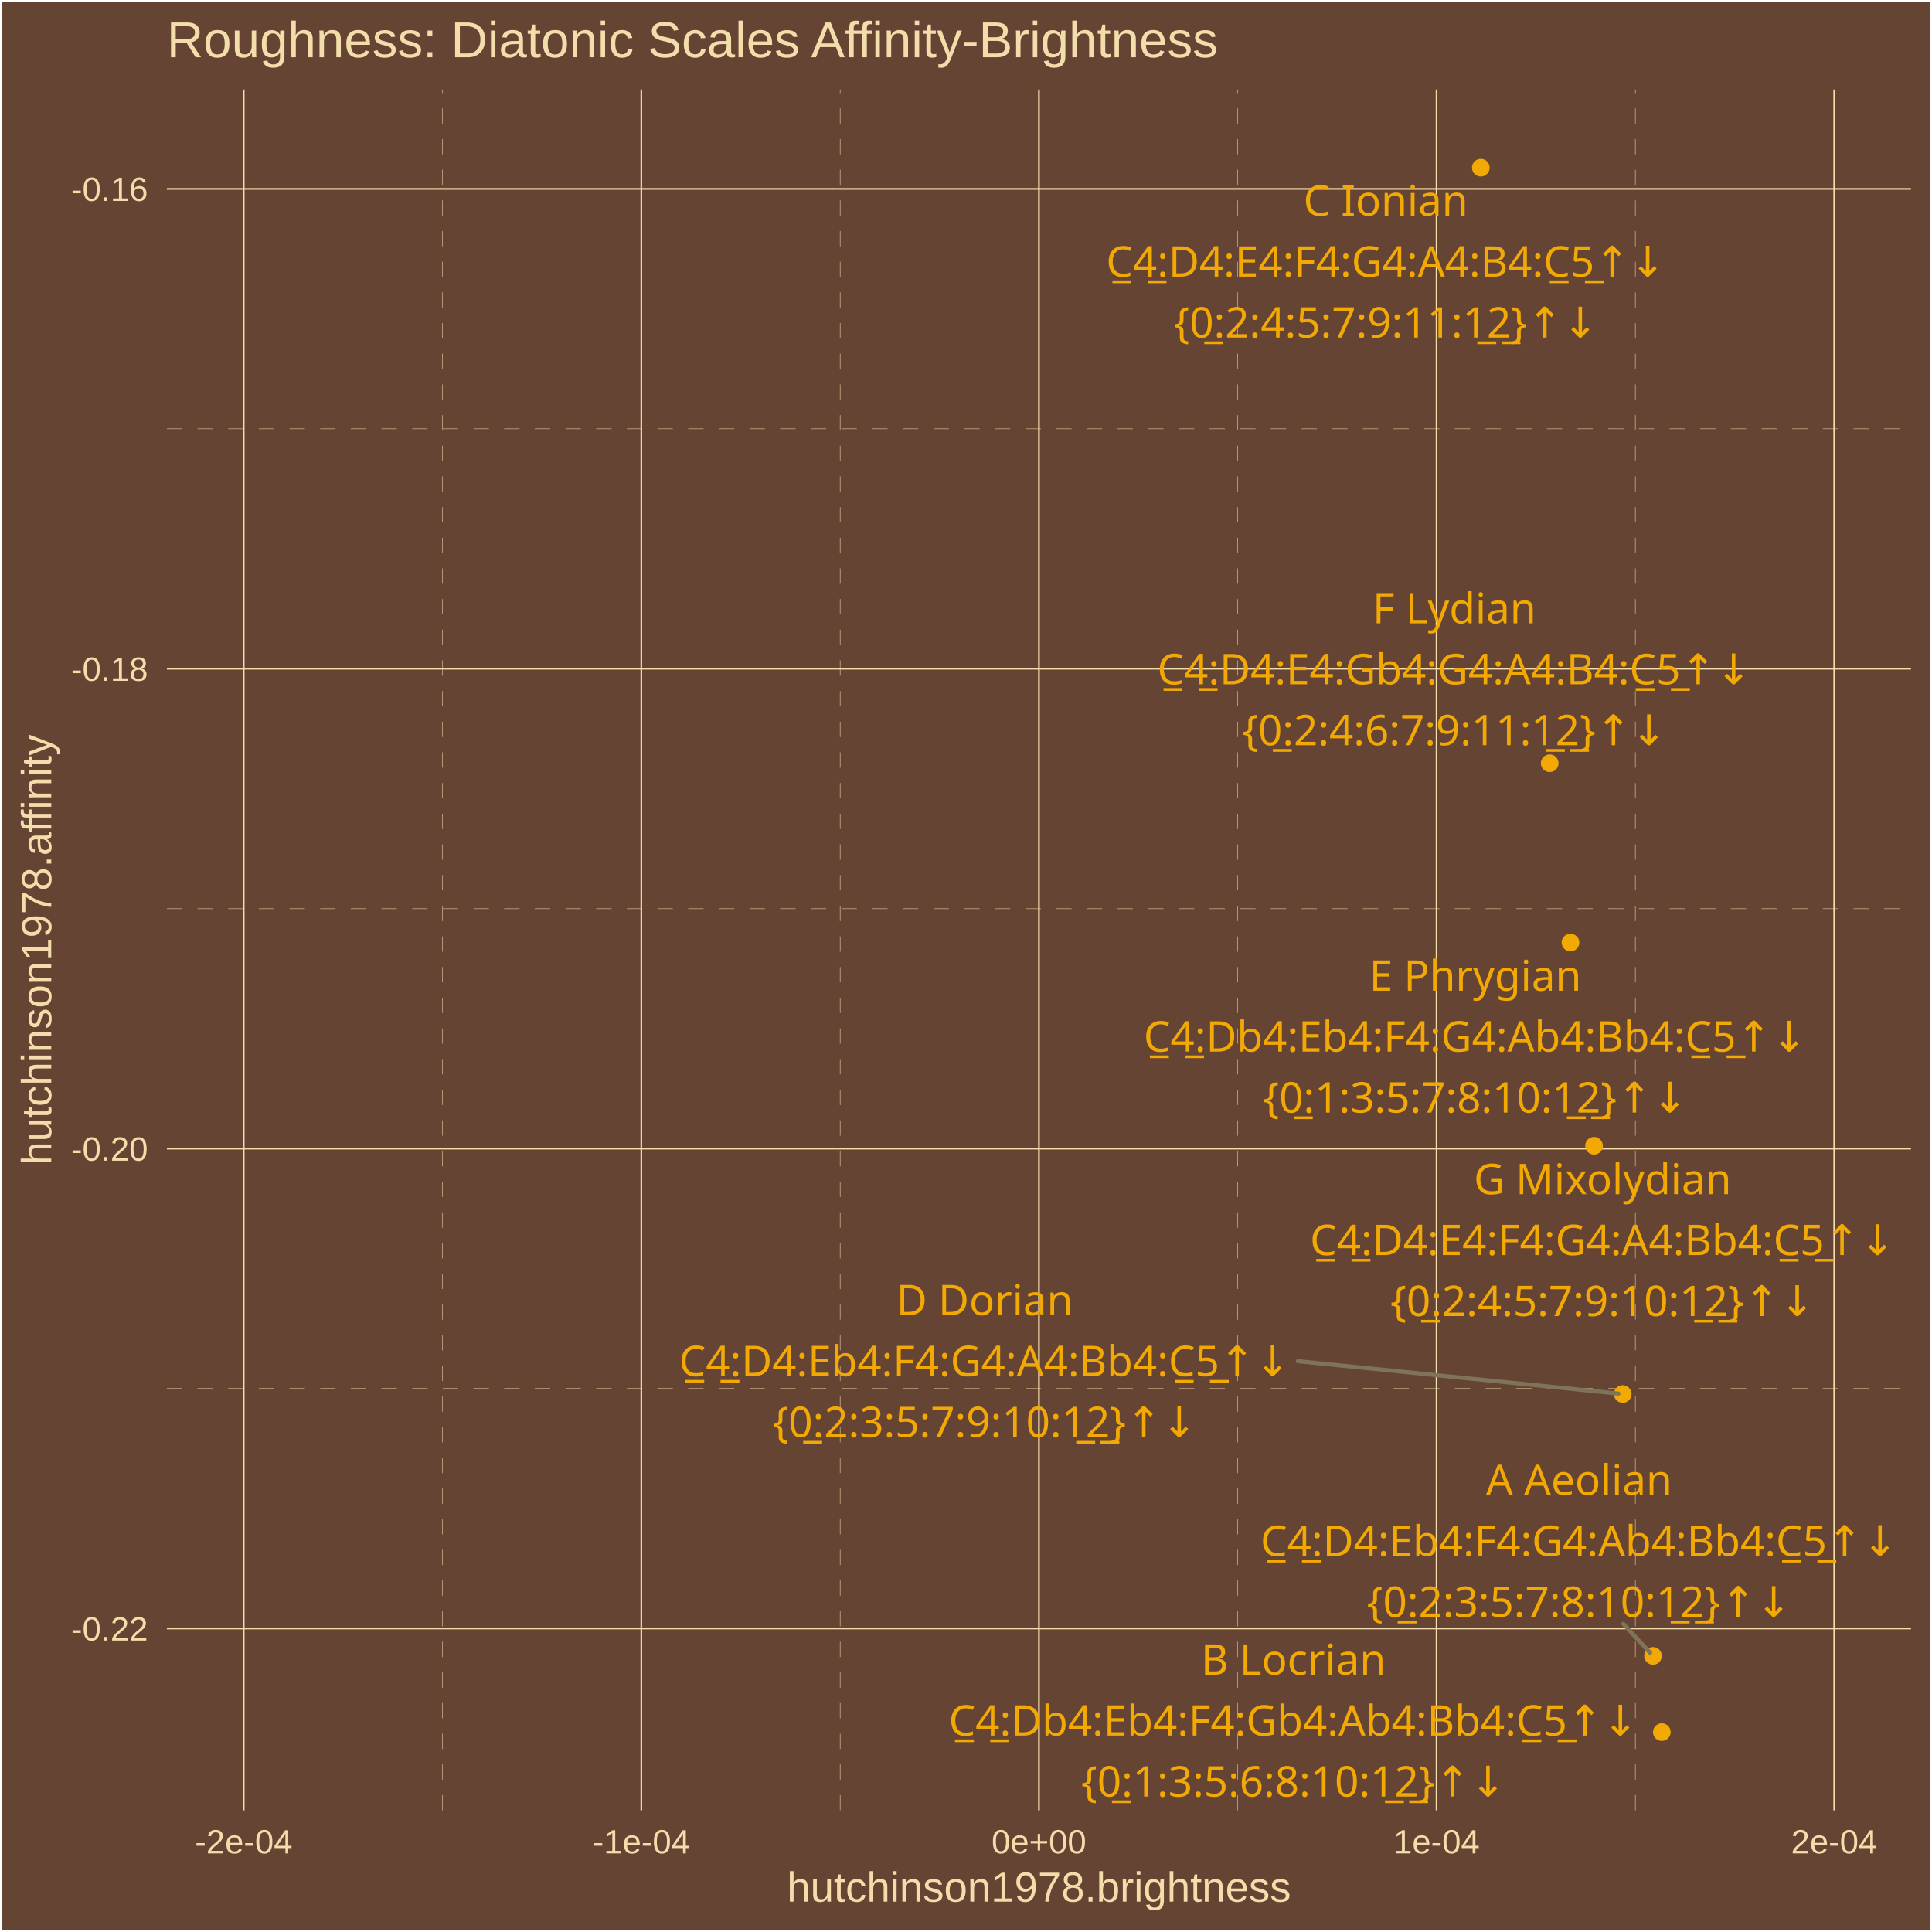
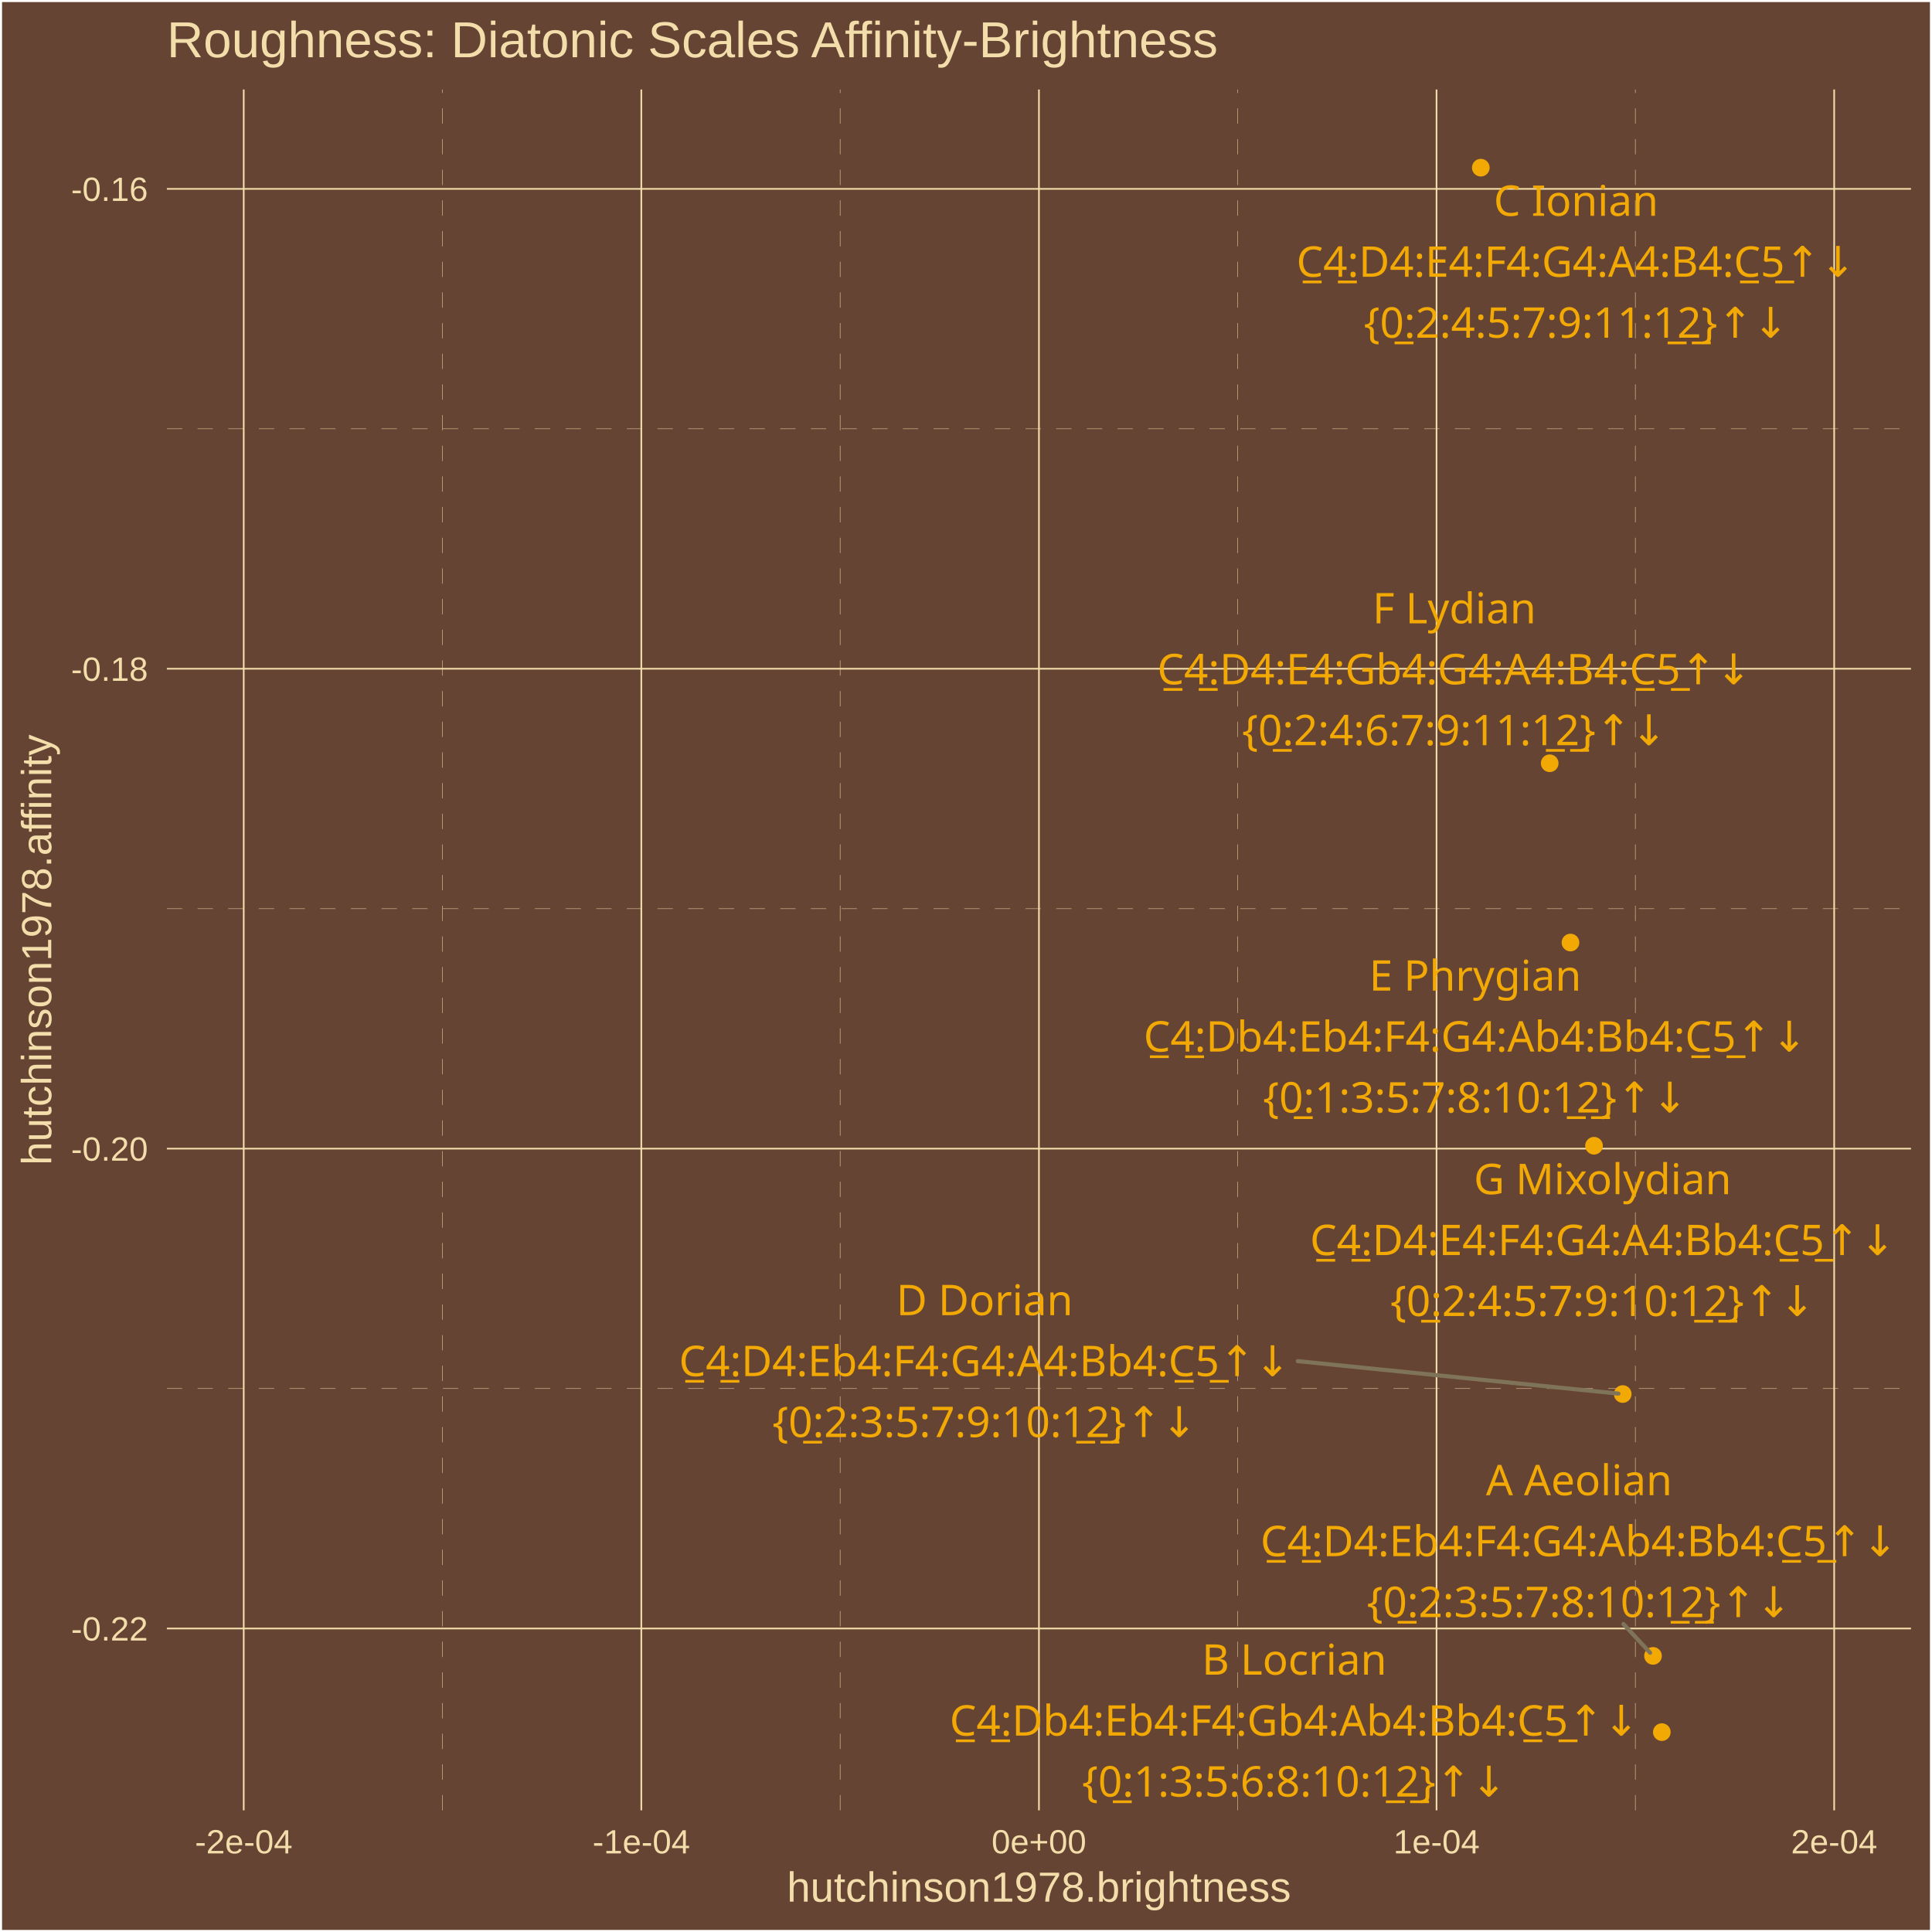
<svg xmlns="http://www.w3.org/2000/svg" class="svglite" width="504.00pt" height="504.00pt" viewBox="0 0 504.00 504.00">
  <defs>
    <style type="text/css">
    .svglite line, .svglite polyline, .svglite polygon, .svglite path, .svglite rect, .svglite circle {
      fill: none;
      stroke: #000000;
      stroke-linecap: round;
      stroke-linejoin: round;
      stroke-miterlimit: 10.00;
    }
    .svglite text {
      white-space: pre;
    }
  </style>
  </defs>
  <rect width="100%" height="100%" style="stroke: none; fill: #664433;" />
  <defs>
    <clipPath id="cpMC4wMHw1MDQuMDB8MC4wMHw1MDQuMDA=">
      <rect x="0.00" y="0.00" width="504.00" height="504.00" />
    </clipPath>
  </defs>
  <g clip-path="url(#cpMC4wMHw1MDQuMDB8MC4wMHw1MDQuMDA=)">
    <rect x="0.00" y="-0" width="504.00" height="504.00" style="stroke-width: 1.07; stroke: #FFFFFF; fill: #664433;" />
  </g>
  <defs>
    <clipPath id="cpNDMuNTN8NDk4LjUyfDIzLjM0fDQ3Mi4yNw==">
      <rect x="43.53" y="23.34" width="454.99" height="448.93" />
    </clipPath>
  </defs>
  <g clip-path="url(#cpNDMuNTN8NDk4LjUyfDIzLjM0fDQ3Mi4yNw==)">
    <rect x="43.53" y="23.34" width="454.99" height="448.93" style="stroke-width: 1.07; stroke: none; fill: #664433;" />
    <polyline points="43.53,362.23 498.52,362.23 " style="stroke-width: 0.11; stroke: #F3DDAB; stroke-dasharray: 4.00,4.00; stroke-linecap: butt;" />
    <polyline points="43.53,237.05 498.52,237.05 " style="stroke-width: 0.11; stroke: #F3DDAB; stroke-dasharray: 4.00,4.00; stroke-linecap: butt;" />
    <polyline points="43.53,111.86 498.52,111.86 " style="stroke-width: 0.11; stroke: #F3DDAB; stroke-dasharray: 4.00,4.00; stroke-linecap: butt;" />
    <polyline points="115.44,472.27 115.44,23.34 " style="stroke-width: 0.11; stroke: #F3DDAB; stroke-dasharray: 4.00,4.00; stroke-linecap: butt;" />
    <polyline points="219.17,472.27 219.17,23.34 " style="stroke-width: 0.11; stroke: #F3DDAB; stroke-dasharray: 4.00,4.00; stroke-linecap: butt;" />
    <polyline points="322.89,472.27 322.89,23.34 " style="stroke-width: 0.11; stroke: #F3DDAB; stroke-dasharray: 4.00,4.00; stroke-linecap: butt;" />
    <polyline points="426.61,472.27 426.61,23.34 " style="stroke-width: 0.11; stroke: #F3DDAB; stroke-dasharray: 4.00,4.00; stroke-linecap: butt;" />
    <polyline points="43.53,424.82 498.52,424.82 " style="stroke-width: 0.43; stroke: #F3DDAB; stroke-linecap: butt;" />
    <polyline points="43.53,299.64 498.52,299.64 " style="stroke-width: 0.43; stroke: #F3DDAB; stroke-linecap: butt;" />
    <polyline points="43.53,174.45 498.52,174.45 " style="stroke-width: 0.43; stroke: #F3DDAB; stroke-linecap: butt;" />
    <polyline points="43.53,49.27 498.52,49.27 " style="stroke-width: 0.43; stroke: #F3DDAB; stroke-linecap: butt;" />
    <polyline points="63.58,472.27 63.58,23.34 " style="stroke-width: 0.43; stroke: #F3DDAB; stroke-linecap: butt;" />
    <polyline points="167.30,472.27 167.30,23.34 " style="stroke-width: 0.43; stroke: #F3DDAB; stroke-linecap: butt;" />
    <polyline points="271.03,472.27 271.03,23.34 " style="stroke-width: 0.43; stroke: #F3DDAB; stroke-linecap: butt;" />
    <polyline points="374.75,472.27 374.75,23.34 " style="stroke-width: 0.43; stroke: #F3DDAB; stroke-linecap: butt;" />
    <polyline points="478.48,472.27 478.48,23.34 " style="stroke-width: 0.43; stroke: #F3DDAB; stroke-linecap: butt;" />
    <circle cx="433.52" cy="451.86" r="1.95" style="stroke-width: 0.71; stroke: #F3A904; fill: #F3A904;" />
    <circle cx="409.69" cy="245.88" r="1.95" style="stroke-width: 0.71; stroke: #F3A904; fill: #F3A904;" />
    <circle cx="431.22" cy="431.97" r="1.95" style="stroke-width: 0.71; stroke: #F3A904; fill: #F3A904;" />
    <circle cx="423.32" cy="363.66" r="1.95" style="stroke-width: 0.71; stroke: #F3A904; fill: #F3A904;" />
    <circle cx="415.83" cy="298.89" r="1.95" style="stroke-width: 0.71; stroke: #F3A904; fill: #F3A904;" />
    <circle cx="386.30" cy="43.74" r="1.95" style="stroke-width: 0.71; stroke: #F3A904; fill: #F3A904;" />
    <circle cx="404.27" cy="199.11" r="1.95" style="stroke-width: 0.71; stroke: #F3A904; fill: #F3A904;" />
-     <line x1="423.46" y1="423.61" x2="430.46" y2="431.15" style="stroke-width: 1.07; stroke: #7F745A;" />
-     <line x1="338.57" y1="355.09" x2="422.20" y2="363.55" style="stroke-width: 1.07; stroke: #7F745A;" />
-     <text x="337.40" y="436.87" text-anchor="middle" style="font-size: 11.04px;fill: #F3A904; font-family: &quot;Arial Unicode MS&quot;;" textLength="46.60px" lengthAdjust="spacingAndGlyphs">B Locrian</text>
-     <text x="337.40" y="452.77" text-anchor="middle" style="font-size: 11.04px;fill: #F3A904; font-family: &quot;Arial Unicode MS&quot;;" textLength="178.23px" lengthAdjust="spacingAndGlyphs">C̲4̲:Db4:Eb4:F4:Gb4:Ab4:Bb4:C̲5̲↑↓</text>
-     <text x="337.40" y="468.67" text-anchor="middle" style="font-size: 11.04px;fill: #F3A904; font-family: &quot;Arial Unicode MS&quot;;" textLength="105.91px" lengthAdjust="spacingAndGlyphs">{0̲:1:3:5:6:8:10:1̲2̲}↑↓</text>
-     <text x="384.86" y="258.44" text-anchor="middle" style="font-size: 11.04px;fill: #F3A904; font-family: &quot;Arial Unicode MS&quot;;" textLength="53.96px" lengthAdjust="spacingAndGlyphs">E Phrygian</text>
-     <text x="384.86" y="274.33" text-anchor="middle" style="font-size: 11.04px;fill: #F3A904; font-family: &quot;Arial Unicode MS&quot;;" textLength="172.09px" lengthAdjust="spacingAndGlyphs">C̲4̲:Db4:Eb4:F4:G4:Ab4:Bb4:C̲5̲↑↓</text>
-     <text x="384.86" y="290.23" text-anchor="middle" style="font-size: 11.04px;fill: #F3A904; font-family: &quot;Arial Unicode MS&quot;;" textLength="105.91px" lengthAdjust="spacingAndGlyphs">{0̲:1:3:5:7:8:10:1̲2̲}↑↓</text>
-     <text x="411.94" y="390.01" text-anchor="middle" style="font-size: 11.04px;fill: #F3A904; font-family: &quot;Arial Unicode MS&quot;;" textLength="47.22px" lengthAdjust="spacingAndGlyphs">A Aeolian</text>
-     <text x="411.94" y="405.91" text-anchor="middle" style="font-size: 11.04px;fill: #F3A904; font-family: &quot;Arial Unicode MS&quot;;" textLength="165.96px" lengthAdjust="spacingAndGlyphs">C̲4̲:D4:Eb4:F4:G4:Ab4:Bb4:C̲5̲↑↓</text>
-     <text x="411.94" y="421.81" text-anchor="middle" style="font-size: 11.04px;fill: #F3A904; font-family: &quot;Arial Unicode MS&quot;;" textLength="105.91px" lengthAdjust="spacingAndGlyphs">{0̲:2:3:5:7:8:10:1̲2̲}↑↓</text>
-     <text x="256.86" y="343.10" text-anchor="middle" style="font-size: 11.04px;fill: #F3A904; font-family: &quot;Arial Unicode MS&quot;;" textLength="43.52px" lengthAdjust="spacingAndGlyphs">D Dorian</text>
-     <text x="256.86" y="358.99" text-anchor="middle" style="font-size: 11.04px;fill: #F3A904; font-family: &quot;Arial Unicode MS&quot;;" textLength="159.83px" lengthAdjust="spacingAndGlyphs">C̲4̲:D4:Eb4:F4:G4:A4:Bb4:C̲5̲↑↓</text>
-     <text x="256.86" y="374.89" text-anchor="middle" style="font-size: 11.04px;fill: #F3A904; font-family: &quot;Arial Unicode MS&quot;;" textLength="105.91px" lengthAdjust="spacingAndGlyphs">{0̲:2:3:5:7:9:10:1̲2̲}↑↓</text>
-     <text x="418.07" y="311.53" text-anchor="middle" style="font-size: 11.04px;fill: #F3A904; font-family: &quot;Arial Unicode MS&quot;;" textLength="63.75px" lengthAdjust="spacingAndGlyphs">G Mixolydian</text>
+     <line x1="423.50" y1="423.65" x2="430.46" y2="431.15" style="stroke-width: 1.07; stroke: #7F745A;" />
+     <line x1="338.56" y1="355.08" x2="422.20" y2="363.55" style="stroke-width: 1.07; stroke: #7F745A;" />
+     <text x="337.64" y="436.87" text-anchor="middle" style="font-size: 11.04px;fill: #F3A904; font-family: &quot;Arial Unicode MS&quot;;" textLength="46.60px" lengthAdjust="spacingAndGlyphs">B Locrian</text>
+     <text x="337.64" y="452.77" text-anchor="middle" style="font-size: 11.04px;fill: #F3A904; font-family: &quot;Arial Unicode MS&quot;;" textLength="178.23px" lengthAdjust="spacingAndGlyphs">C̲4̲:Db4:Eb4:F4:Gb4:Ab4:Bb4:C̲5̲↑↓</text>
+     <text x="337.64" y="468.67" text-anchor="middle" style="font-size: 11.04px;fill: #F3A904; font-family: &quot;Arial Unicode MS&quot;;" textLength="105.91px" lengthAdjust="spacingAndGlyphs">{0̲:1:3:5:6:8:10:1̲2̲}↑↓</text>
+     <text x="384.85" y="258.43" text-anchor="middle" style="font-size: 11.04px;fill: #F3A904; font-family: &quot;Arial Unicode MS&quot;;" textLength="53.96px" lengthAdjust="spacingAndGlyphs">E Phrygian</text>
+     <text x="384.85" y="274.32" text-anchor="middle" style="font-size: 11.04px;fill: #F3A904; font-family: &quot;Arial Unicode MS&quot;;" textLength="172.09px" lengthAdjust="spacingAndGlyphs">C̲4̲:Db4:Eb4:F4:G4:Ab4:Bb4:C̲5̲↑↓</text>
+     <text x="384.85" y="290.22" text-anchor="middle" style="font-size: 11.04px;fill: #F3A904; font-family: &quot;Arial Unicode MS&quot;;" textLength="105.91px" lengthAdjust="spacingAndGlyphs">{0̲:1:3:5:7:8:10:1̲2̲}↑↓</text>
+     <text x="411.94" y="390.06" text-anchor="middle" style="font-size: 11.04px;fill: #F3A904; font-family: &quot;Arial Unicode MS&quot;;" textLength="47.22px" lengthAdjust="spacingAndGlyphs">A Aeolian</text>
+     <text x="411.94" y="405.96" text-anchor="middle" style="font-size: 11.04px;fill: #F3A904; font-family: &quot;Arial Unicode MS&quot;;" textLength="165.96px" lengthAdjust="spacingAndGlyphs">C̲4̲:D4:Eb4:F4:G4:Ab4:Bb4:C̲5̲↑↓</text>
+     <text x="411.94" y="421.85" text-anchor="middle" style="font-size: 11.04px;fill: #F3A904; font-family: &quot;Arial Unicode MS&quot;;" textLength="105.91px" lengthAdjust="spacingAndGlyphs">{0̲:2:3:5:7:8:10:1̲2̲}↑↓</text>
+     <text x="256.85" y="343.09" text-anchor="middle" style="font-size: 11.04px;fill: #F3A904; font-family: &quot;Arial Unicode MS&quot;;" textLength="43.52px" lengthAdjust="spacingAndGlyphs">D Dorian</text>
+     <text x="256.85" y="358.99" text-anchor="middle" style="font-size: 11.04px;fill: #F3A904; font-family: &quot;Arial Unicode MS&quot;;" textLength="159.83px" lengthAdjust="spacingAndGlyphs">C̲4̲:D4:Eb4:F4:G4:A4:Bb4:C̲5̲↑↓</text>
+     <text x="256.85" y="374.88" text-anchor="middle" style="font-size: 11.04px;fill: #F3A904; font-family: &quot;Arial Unicode MS&quot;;" textLength="105.91px" lengthAdjust="spacingAndGlyphs">{0̲:2:3:5:7:9:10:1̲2̲}↑↓</text>
+     <text x="418.07" y="311.52" text-anchor="middle" style="font-size: 11.04px;fill: #F3A904; font-family: &quot;Arial Unicode MS&quot;;" textLength="63.75px" lengthAdjust="spacingAndGlyphs">G Mixolydian</text>
    <text x="418.07" y="327.42" text-anchor="middle" style="font-size: 11.04px;fill: #F3A904; font-family: &quot;Arial Unicode MS&quot;;" textLength="153.69px" lengthAdjust="spacingAndGlyphs">C̲4̲:D4:E4:F4:G4:A4:Bb4:C̲5̲↑↓</text>
-     <text x="418.07" y="343.32" text-anchor="middle" style="font-size: 11.04px;fill: #F3A904; font-family: &quot;Arial Unicode MS&quot;;" textLength="105.91px" lengthAdjust="spacingAndGlyphs">{0̲:2:4:5:7:9:10:1̲2̲}↑↓</text>
-     <text x="361.49" y="56.26" text-anchor="middle" style="font-size: 11.04px;fill: #F3A904; font-family: &quot;Arial Unicode MS&quot;;" textLength="41.08px" lengthAdjust="spacingAndGlyphs">C Ionian</text>
-     <text x="361.49" y="72.16" text-anchor="middle" style="font-size: 11.04px;fill: #F3A904; font-family: &quot;Arial Unicode MS&quot;;" textLength="147.56px" lengthAdjust="spacingAndGlyphs">C̲4̲:D4:E4:F4:G4:A4:B4:C̲5̲↑↓</text>
-     <text x="361.49" y="88.06" text-anchor="middle" style="font-size: 11.04px;fill: #F3A904; font-family: &quot;Arial Unicode MS&quot;;" textLength="105.91px" lengthAdjust="spacingAndGlyphs">{0̲:2:4:5:7:9:11:1̲2̲}↑↓</text>
+     <text x="418.07" y="343.31" text-anchor="middle" style="font-size: 11.04px;fill: #F3A904; font-family: &quot;Arial Unicode MS&quot;;" textLength="105.91px" lengthAdjust="spacingAndGlyphs">{0̲:2:4:5:7:9:10:1̲2̲}↑↓</text>
+     <text x="411.14" y="56.30" text-anchor="middle" style="font-size: 11.04px;fill: #F3A904; font-family: &quot;Arial Unicode MS&quot;;" textLength="41.08px" lengthAdjust="spacingAndGlyphs">C Ionian</text>
+     <text x="411.14" y="72.20" text-anchor="middle" style="font-size: 11.04px;fill: #F3A904; font-family: &quot;Arial Unicode MS&quot;;" textLength="147.56px" lengthAdjust="spacingAndGlyphs">C̲4̲:D4:E4:F4:G4:A4:B4:C̲5̲↑↓</text>
+     <text x="411.14" y="88.10" text-anchor="middle" style="font-size: 11.04px;fill: #F3A904; font-family: &quot;Arial Unicode MS&quot;;" textLength="105.91px" lengthAdjust="spacingAndGlyphs">{0̲:2:4:5:7:9:11:1̲2̲}↑↓</text>
    <text x="379.38" y="162.61" text-anchor="middle" style="font-size: 11.04px;fill: #F3A904; font-family: &quot;Arial Unicode MS&quot;;" textLength="42.31px" lengthAdjust="spacingAndGlyphs">F Lydian</text>
    <text x="379.38" y="178.51" text-anchor="middle" style="font-size: 11.04px;fill: #F3A904; font-family: &quot;Arial Unicode MS&quot;;" textLength="155.53px" lengthAdjust="spacingAndGlyphs">C̲4̲:D4:E4:Gb4:G4:A4:B4:C̲5̲↑↓</text>
-     <text x="379.38" y="194.41" text-anchor="middle" style="font-size: 11.04px;fill: #F3A904; font-family: &quot;Arial Unicode MS&quot;;" textLength="105.91px" lengthAdjust="spacingAndGlyphs">{0̲:2:4:6:7:9:11:1̲2̲}↑↓</text>
+     <text x="379.38" y="194.40" text-anchor="middle" style="font-size: 11.04px;fill: #F3A904; font-family: &quot;Arial Unicode MS&quot;;" textLength="105.91px" lengthAdjust="spacingAndGlyphs">{0̲:2:4:6:7:9:11:1̲2̲}↑↓</text>
  </g>
  <g clip-path="url(#cpMC4wMHw1MDQuMDB8MC4wMHw1MDQuMDA=)">
    <text x="38.60" y="427.97" text-anchor="end" style="font-size: 8.80px;fill: #F3DDAB; font-family: &quot;Arial&quot;;" textLength="20.06px" lengthAdjust="spacingAndGlyphs">-0.22</text>
    <text x="38.60" y="302.79" text-anchor="end" style="font-size: 8.80px;fill: #F3DDAB; font-family: &quot;Arial&quot;;" textLength="20.06px" lengthAdjust="spacingAndGlyphs">-0.20</text>
    <text x="38.60" y="177.61" text-anchor="end" style="font-size: 8.80px;fill: #F3DDAB; font-family: &quot;Arial&quot;;" textLength="20.06px" lengthAdjust="spacingAndGlyphs">-0.18</text>
    <text x="38.60" y="52.42" text-anchor="end" style="font-size: 8.80px;fill: #F3DDAB; font-family: &quot;Arial&quot;;" textLength="20.06px" lengthAdjust="spacingAndGlyphs">-0.16</text>
    <text x="63.58" y="483.50" text-anchor="middle" style="font-size: 8.80px;fill: #F3DDAB; font-family: &quot;Arial&quot;;" textLength="25.44px" lengthAdjust="spacingAndGlyphs">-2e-04</text>
    <text x="167.30" y="483.50" text-anchor="middle" style="font-size: 8.80px;fill: #F3DDAB; font-family: &quot;Arial&quot;;" textLength="25.44px" lengthAdjust="spacingAndGlyphs">-1e-04</text>
    <text x="271.03" y="483.50" text-anchor="middle" style="font-size: 8.80px;fill: #F3DDAB; font-family: &quot;Arial&quot;;" textLength="24.72px" lengthAdjust="spacingAndGlyphs">0e+00</text>
    <text x="374.75" y="483.50" text-anchor="middle" style="font-size: 8.80px;fill: #F3DDAB; font-family: &quot;Arial&quot;;" textLength="22.51px" lengthAdjust="spacingAndGlyphs">1e-04</text>
    <text x="478.48" y="483.50" text-anchor="middle" style="font-size: 8.80px;fill: #F3DDAB; font-family: &quot;Arial&quot;;" textLength="22.51px" lengthAdjust="spacingAndGlyphs">2e-04</text>
    <text x="271.03" y="496.09" text-anchor="middle" style="font-size: 11.00px;fill: #F3DDAB; font-family: &quot;Arial&quot;;" textLength="131.51px" lengthAdjust="spacingAndGlyphs">hutchinson1978.brightness</text>
    <text transform="translate(13.37,247.80) rotate(-90)" text-anchor="middle" style="font-size: 11.00px;fill: #F3DDAB; font-family: &quot;Arial&quot;;" textLength="112.53px" lengthAdjust="spacingAndGlyphs">hutchinson1978.affinity</text>
    <text x="43.53" y="14.94" style="font-size: 13.20px;fill: #F3DDAB; font-family: &quot;Arial&quot;;" textLength="274.95px" lengthAdjust="spacingAndGlyphs">Roughness: Diatonic Scales Affinity-Brightness</text>
  </g>
</svg>
